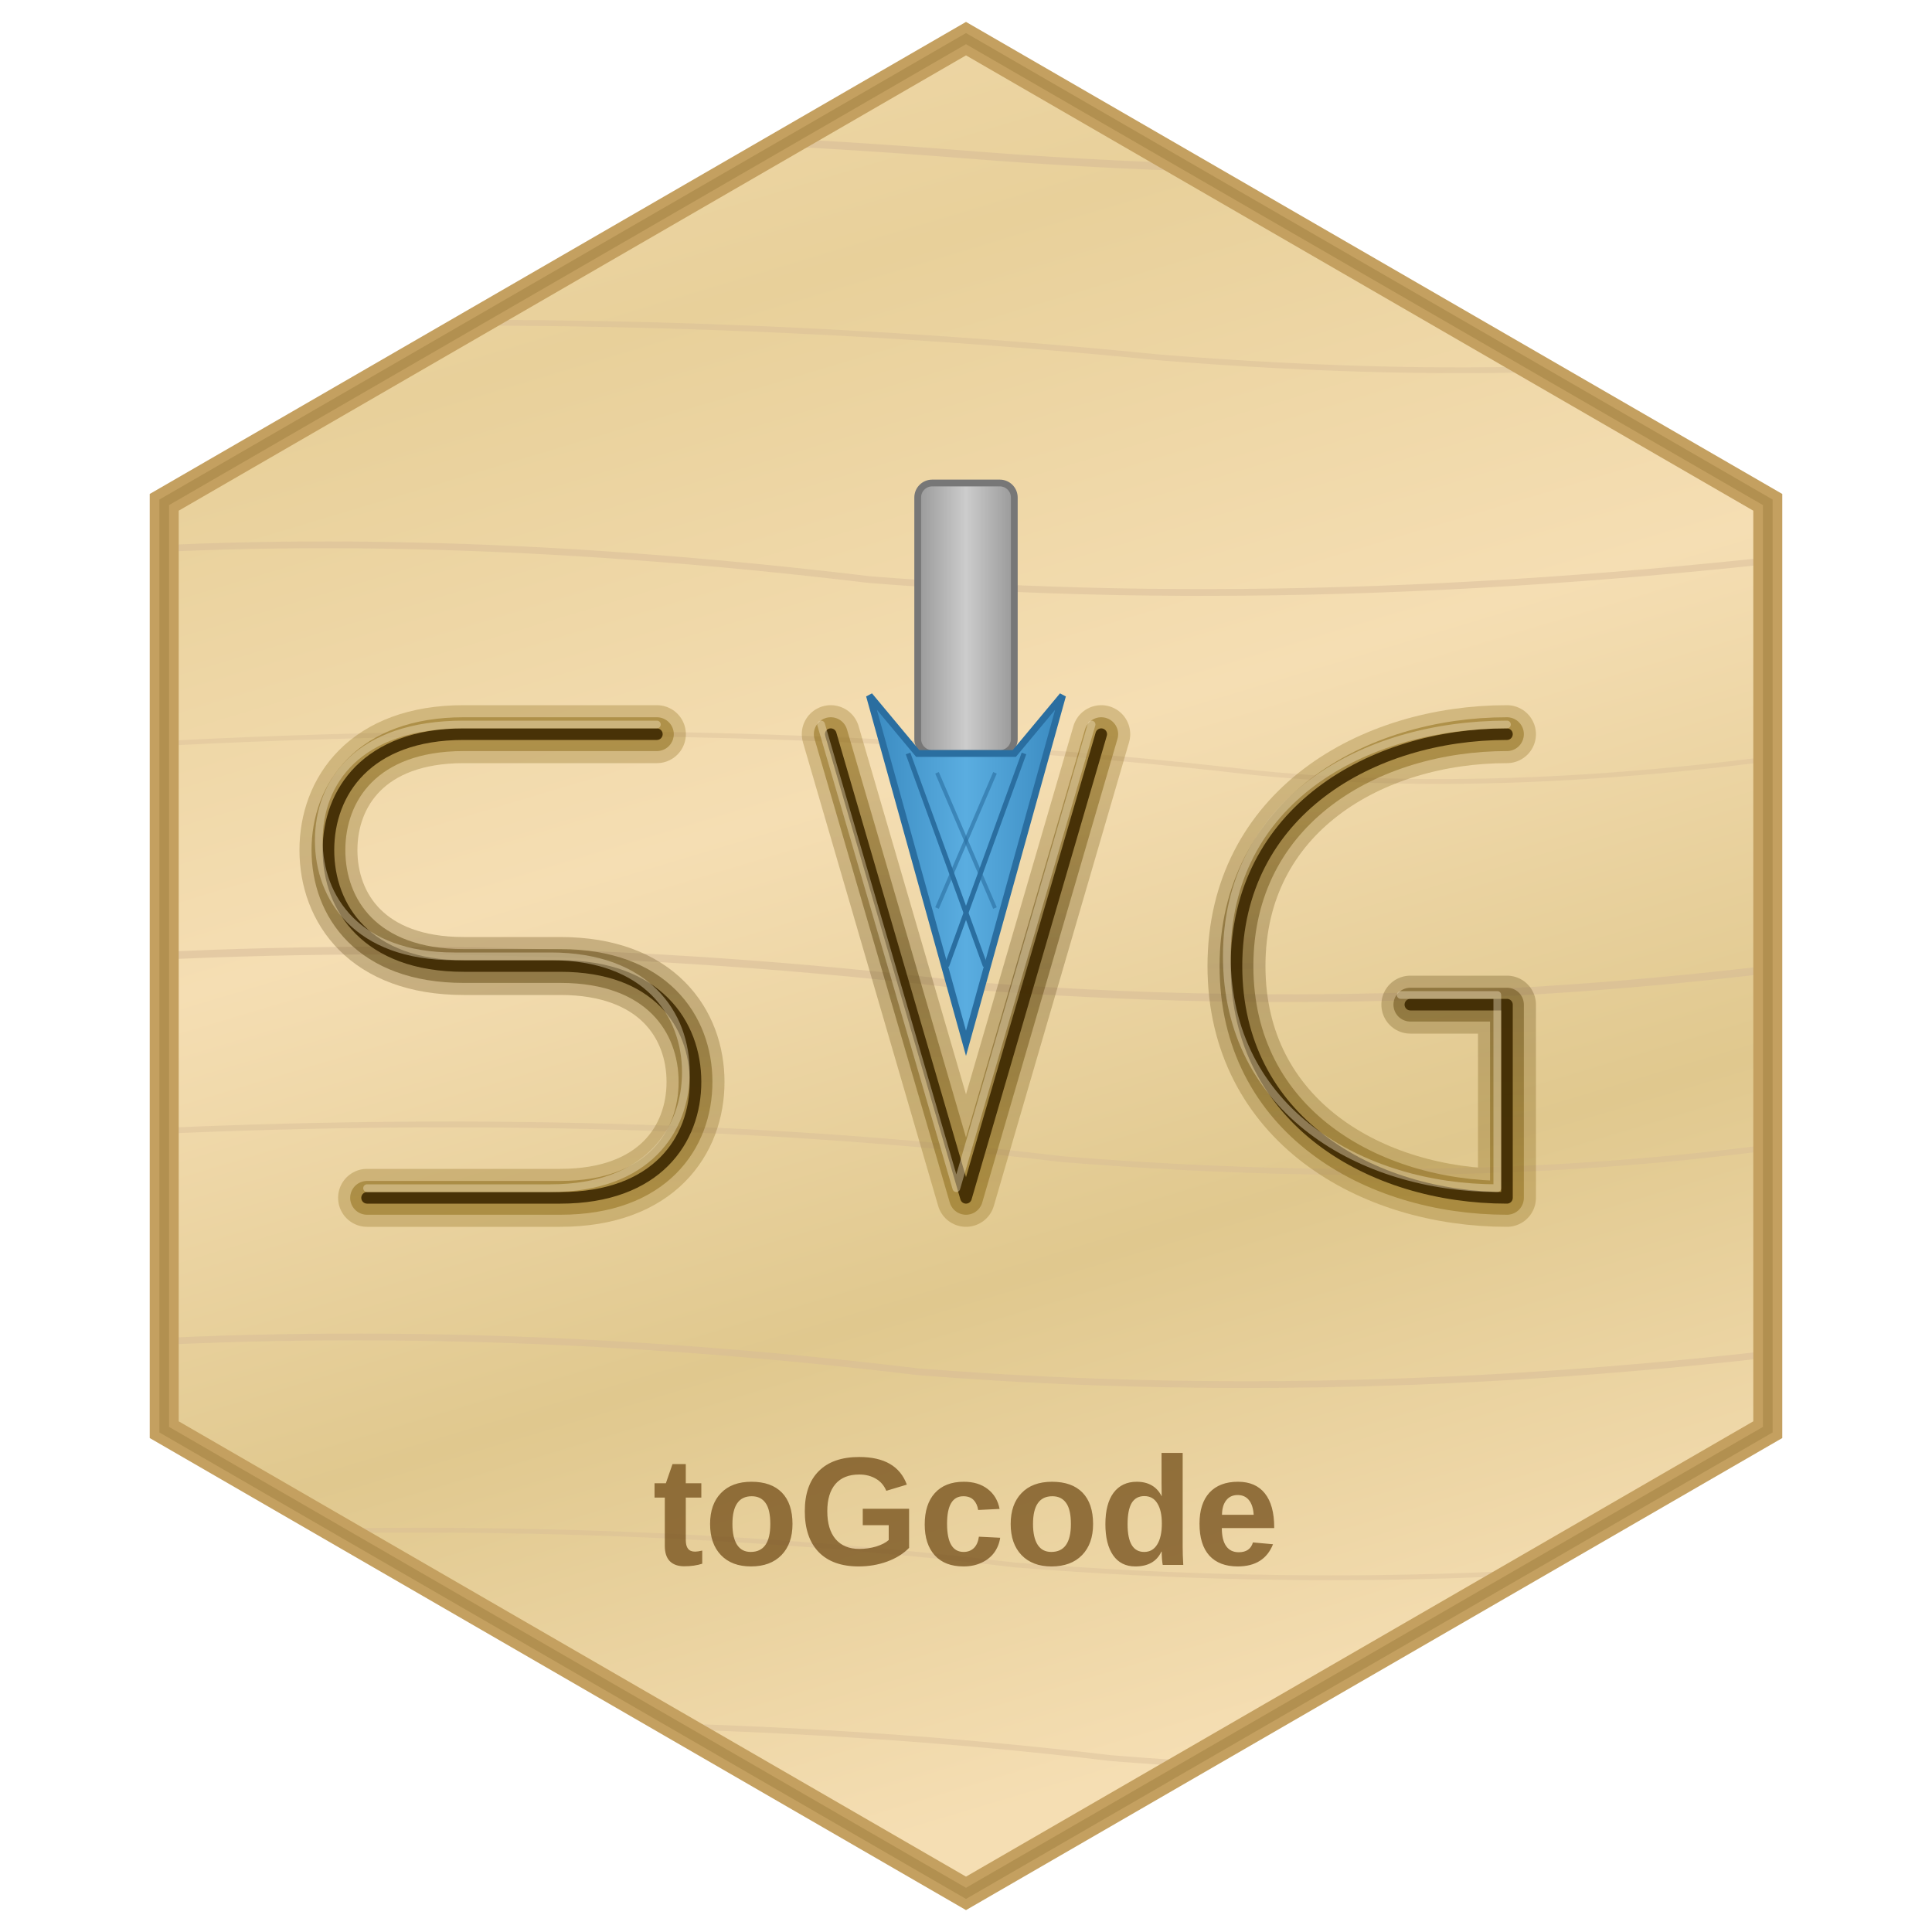
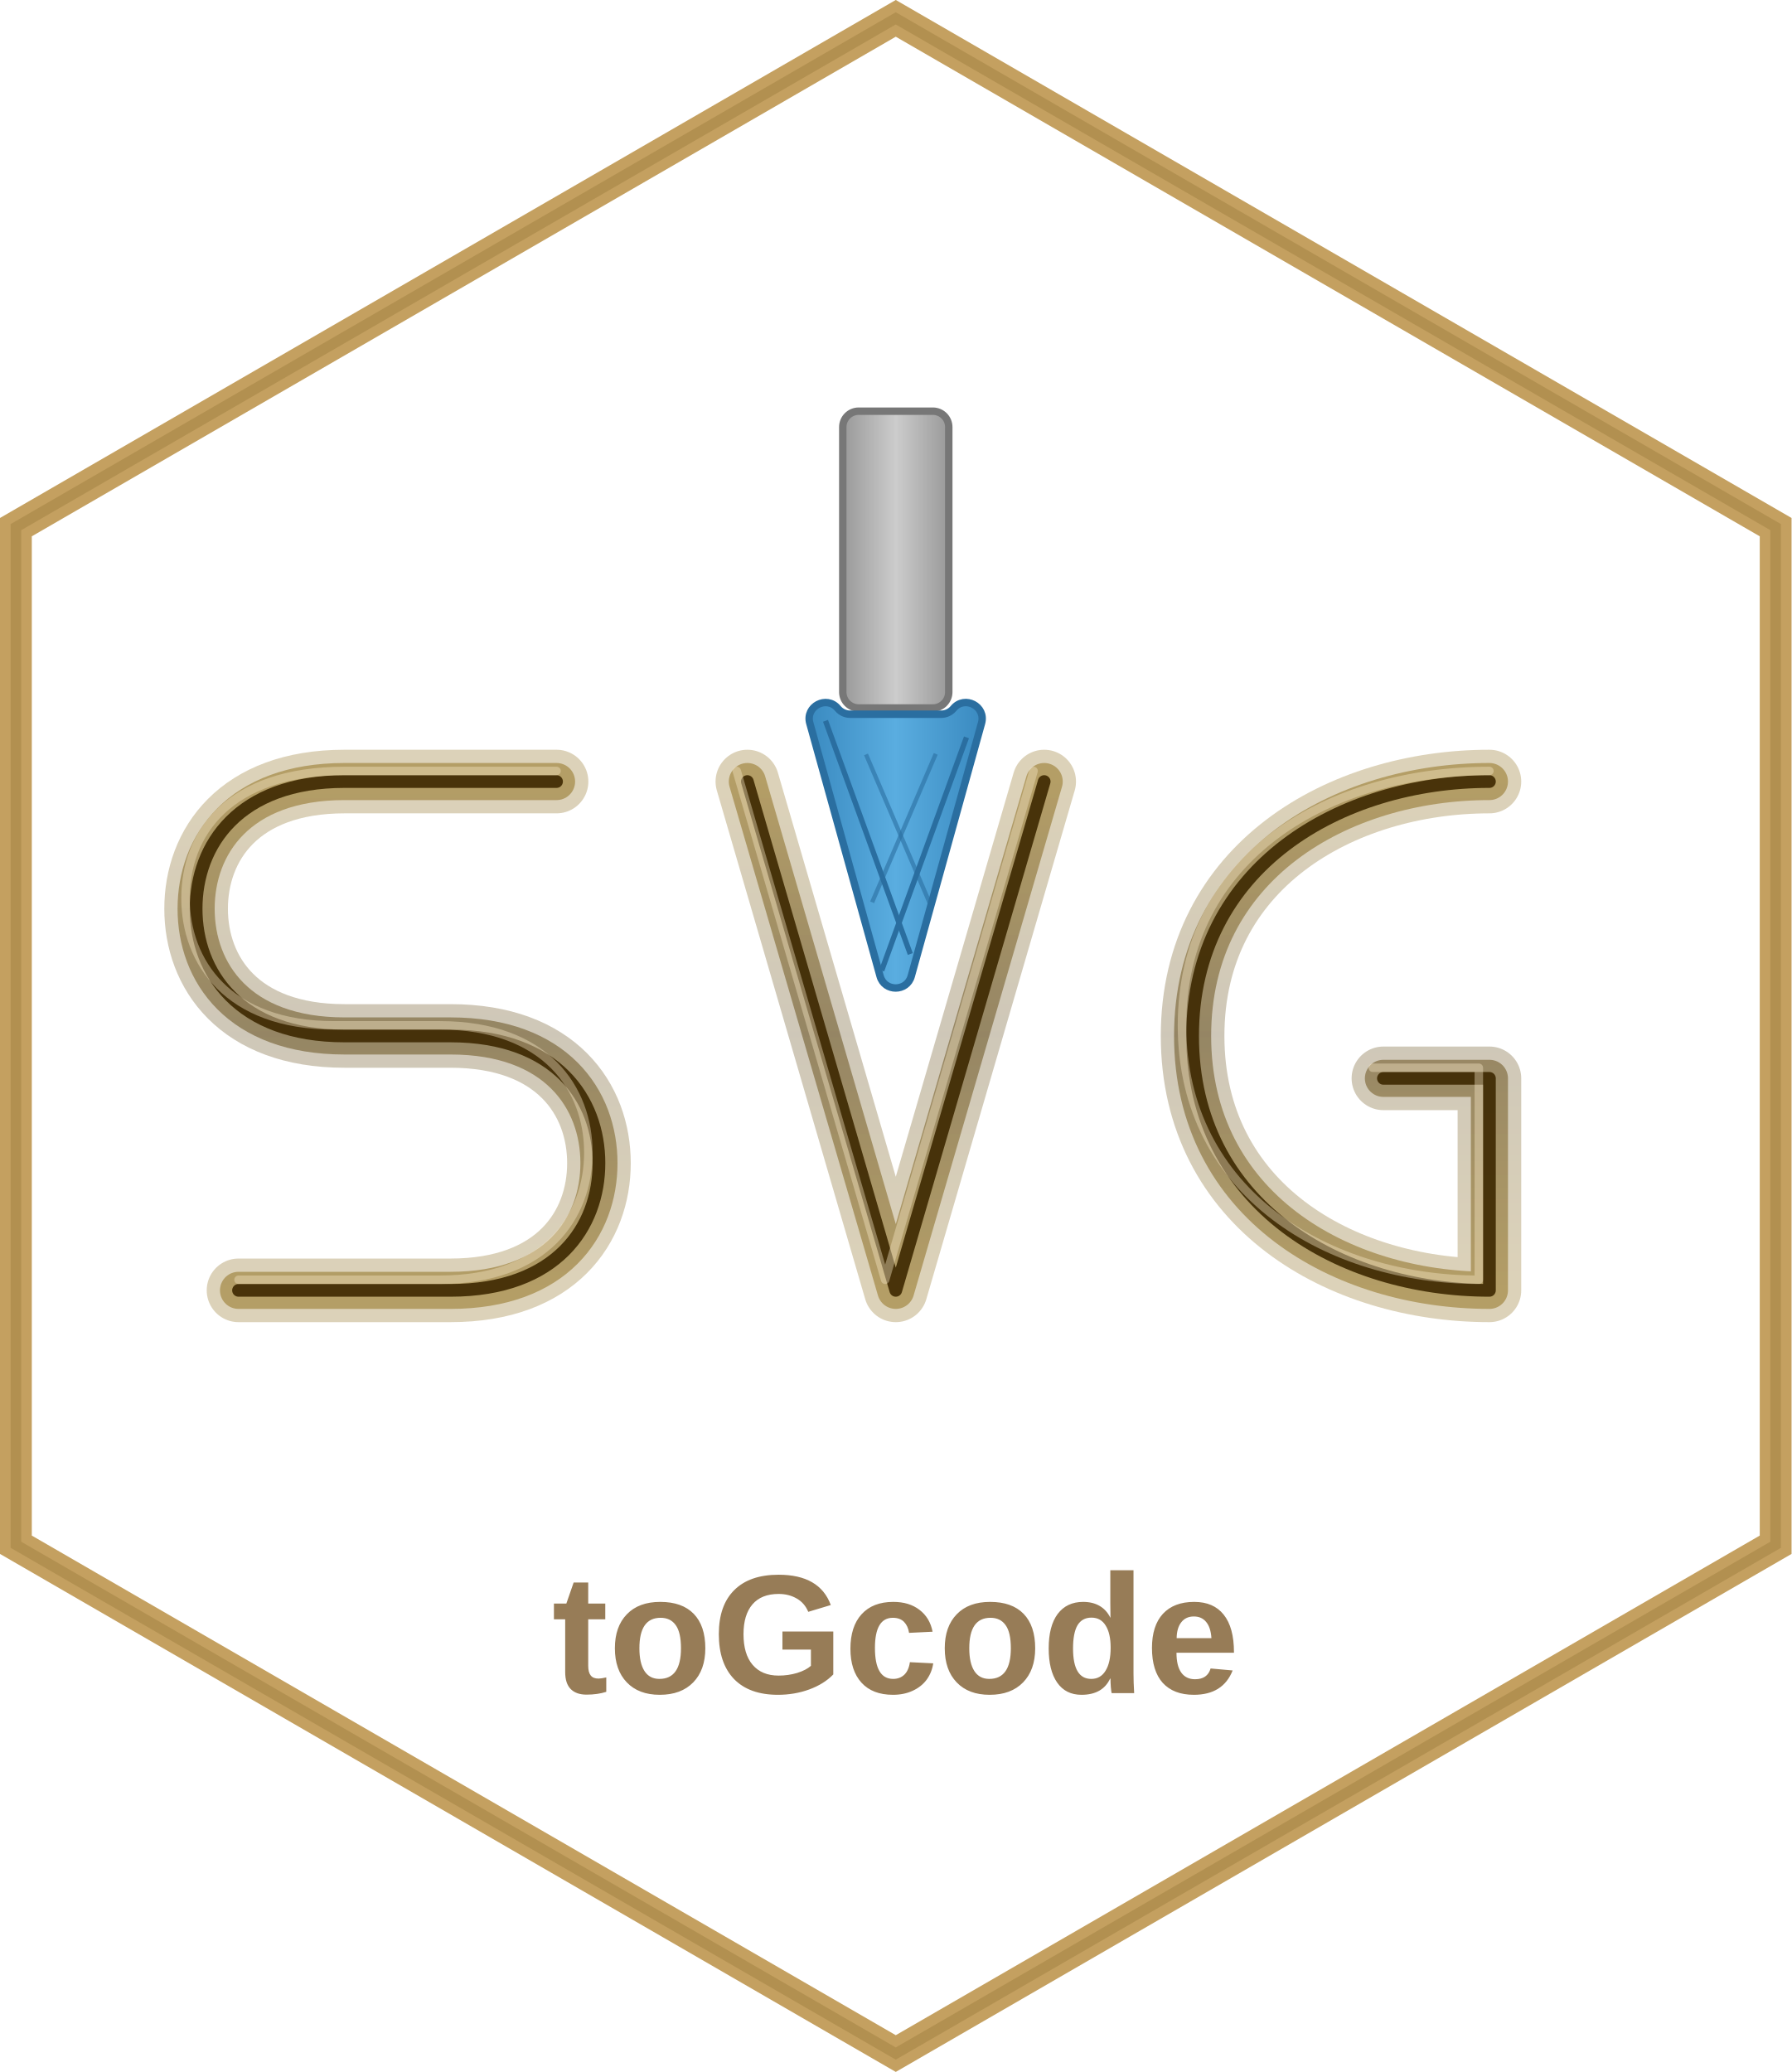
- <svg xmlns="http://www.w3.org/2000/svg" viewBox="0 0 200 200" width="200" height="200">
+ <svg xmlns="http://www.w3.org/2000/svg" id="Layer_1" data-name="Layer 1" viewBox="0 0 169 195.47">
  <defs>
-     <linearGradient id="woodGrad" x1="0" y1="0" x2="0.3" y2="1">
-       <stop offset="0%" stop-color="#F5DEB3" />
-       <stop offset="25%" stop-color="#E8D09A" />
-       <stop offset="50%" stop-color="#F5DEB3" />
-       <stop offset="75%" stop-color="#E0C88E" />
-       <stop offset="100%" stop-color="#F5DEB3" />
-     </linearGradient>
-     <pattern id="woodGrain" x="0" y="0" width="200" height="200" patternUnits="userSpaceOnUse">
-       <rect width="200" height="200" fill="url(#woodGrad)" />
-       <path d="M0,15 Q50,12 100,16 Q150,20 200,14" fill="none" stroke="#D4B896" stroke-width="0.8" opacity="0.5" />
-       <path d="M0,35 Q60,31 120,37 Q170,41 200,33" fill="none" stroke="#D4B896" stroke-width="0.6" opacity="0.4" />
-       <path d="M0,58 Q40,54 90,60 Q140,64 200,56" fill="none" stroke="#D4B896" stroke-width="0.7" opacity="0.45" />
-       <path d="M0,78 Q70,73 130,80 Q160,83 200,76" fill="none" stroke="#D4B896" stroke-width="0.5" opacity="0.35" />
-       <path d="M0,100 Q50,96 100,102 Q150,106 200,98" fill="none" stroke="#D4B896" stroke-width="0.8" opacity="0.5" />
-       <path d="M0,118 Q60,114 110,120 Q160,124 200,116" fill="none" stroke="#D4B896" stroke-width="0.6" opacity="0.4" />
-       <path d="M0,140 Q45,136 95,142 Q145,146 200,138" fill="none" stroke="#D4B896" stroke-width="0.7" opacity="0.45" />
-       <path d="M0,160 Q55,156 105,162 Q155,166 200,158" fill="none" stroke="#D4B896" stroke-width="0.5" opacity="0.35" />
-       <path d="M0,180 Q65,176 115,182 Q165,186 200,178" fill="none" stroke="#D4B896" stroke-width="0.6" opacity="0.4" />
+     <style>
+       .cls-1, .cls-2, .cls-3, .cls-4, .cls-5, .cls-6, .cls-7, .cls-8, .cls-9, .cls-10, .cls-11, .cls-12, .cls-13, .cls-14, .cls-15, .cls-16 {
+         fill: none;
+       }
+ 
+       .cls-2 {
+         opacity: .35;
+       }
+ 
+       .cls-2, .cls-3 {
+         stroke-width: .5px;
+       }
+ 
+       .cls-2, .cls-17, .cls-4, .cls-5, .cls-6, .cls-7, .cls-8, .cls-9, .cls-10, .cls-12, .cls-13, .cls-14, .cls-15, .cls-16 {
+         isolation: isolate;
+       }
+ 
+       .cls-2, .cls-4, .cls-9, .cls-10 {
+         stroke: #d4b896;
+       }
+ 
+       .cls-18 {
+         fill: url(#linear-gradient);
+       }
+ 
+       .cls-3, .cls-19, .cls-8 {
+         stroke: #2a6ea0;
+       }
+ 
+       .cls-17 {
+         fill: #6b4410;
+         font-family: Arial-BoldMT, Arial;
+         font-size: 16px;
+         font-weight: 700;
+         opacity: .7;
+       }
+ 
+       .cls-4 {
+         opacity: .45;
+       }
+ 
+       .cls-4, .cls-19, .cls-20 {
+         stroke-width: .7px;
+       }
+ 
+       .cls-19 {
+         fill: url(#linear-gradient-9);
+       }
+ 
+       .cls-5 {
+         stroke: url(#linear-gradient-3);
+       }
+ 
+       .cls-5, .cls-6, .cls-7 {
+         stroke-width: 3.5px;
+       }
+ 
+       .cls-5, .cls-6, .cls-7, .cls-9, .cls-13 {
+         opacity: .5;
+       }
+ 
+       .cls-5, .cls-6, .cls-7, .cls-11, .cls-12, .cls-14, .cls-15, .cls-16 {
+         stroke-linecap: round;
+         stroke-linejoin: round;
+       }
+ 
+       .cls-6 {
+         stroke: url(#linear-gradient-7);
+       }
+ 
+       .cls-7 {
+         stroke: url(#linear-gradient-5);
+       }
+ 
+       .cls-20 {
+         fill: url(#linear-gradient-8);
+         stroke: #777;
+       }
+ 
+       .cls-8 {
+         opacity: .6;
+         stroke-width: .4px;
+       }
+ 
+       .cls-21, .cls-10 {
+         opacity: .4;
+       }
+ 
+       .cls-22 {
+         fill: url(#woodGrain);
+         stroke: #c4a060;
+         stroke-width: 3px;
+       }
+ 
+       .cls-9, .cls-11 {
+         stroke-width: .8px;
+       }
+ 
+       .cls-10 {
+         stroke-width: .6px;
+       }
+ 
+       .cls-11 {
+         stroke: #f8e8c8;
+       }
+ 
+       .cls-12 {
+         opacity: .9;
+         stroke: #3d2800;
+         stroke-width: 1.2px;
+       }
+ 
+       .cls-13 {
+         stroke: #a08040;
+       }
+ 
+       .cls-14 {
+         stroke: url(#linear-gradient-4);
+       }
+ 
+       .cls-14, .cls-15, .cls-16 {
+         opacity: .3;
+         stroke-width: 6px;
+       }
+ 
+       .cls-15 {
+         stroke: url(#linear-gradient-2);
+       }
+ 
+       .cls-16 {
+         stroke: url(#linear-gradient-6);
+       }
+     </style>
+     <linearGradient id="linear-gradient" x1="7854.82" y1="-8450.95" x2="7855.12" y2="-8449.95" gradientTransform="translate(-1570899.07 -1689970.11) scale(200 -200)" gradientUnits="userSpaceOnUse">
+       <stop offset="0" stop-color="wheat" />
+       <stop offset=".25" stop-color="#e8d09a" />
+       <stop offset=".5" stop-color="wheat" />
+       <stop offset=".75" stop-color="#e0c88e" />
+       <stop offset="1" stop-color="wheat" />
+     </linearGradient>
+     <pattern id="woodGrain" x="0" y="0" width="200" height="200" patternTransform="translate(181.5 -15421.6) scale(1 -1)" patternUnits="userSpaceOnUse" viewBox="0 0 200 200">
+       <g>
+         <rect class="cls-1" width="200" height="200" />
+         <rect class="cls-18" width="200" height="200" />
+         <path class="cls-9" d="M0,185c33.33,2,66.67,1.67,100-1,33.33-2.67,66.67-2,100,2" />
+         <path class="cls-10" d="M0,165c40,2.67,80,2,120-2,33.33-2.67,60-1.33,80,4" />
+         <path class="cls-4" d="M0,142c26.67,2.67,56.67,2,90-2,33.33-2.67,70-1.33,110,4" />
+         <path class="cls-2" d="M0,122c46.67,3.33,90,2.67,130-2,20-2,43.33-.67,70,4" />
+         <path class="cls-9" d="M0,100c33.33,2.67,66.67,2,100-2,33.33-2.67,66.67-1.33,100,4" />
+         <path class="cls-10" d="M0,82c40,2.67,76.67,2,110-2,33.33-2.67,63.33-1.33,90,4" />
+         <path class="cls-4" d="M0,60c30,2.67,61.67,2,95-2,33.33-2.67,68.33-1.33,105,4" />
+         <path class="cls-2" d="M0,40c36.67,2.67,71.67,2,105-2,33.33-2.67,65-1.33,95,4" />
+         <path class="cls-10" d="M0,20c43.33,2.67,81.67,2,115-2,33.33-2.67,61.67-1.33,85,4" />
+       </g>
    </pattern>
-     <linearGradient id="grooveGrad" x1="0" y1="0" x2="0" y2="1">
-       <stop offset="0%" stop-color="#8B6914" />
-       <stop offset="50%" stop-color="#5C4410" />
-       <stop offset="100%" stop-color="#8B6914" />
-     </linearGradient>
-     <linearGradient id="shankGrad" x1="0" y1="0" x2="1" y2="0">
-       <stop offset="0%" stop-color="#999" />
-       <stop offset="50%" stop-color="#ccc" />
-       <stop offset="100%" stop-color="#999" />
-     </linearGradient>
-     <linearGradient id="fluteGrad" x1="0" y1="0" x2="1" y2="0">
-       <stop offset="0%" stop-color="#3a8ac0" />
-       <stop offset="50%" stop-color="#5aade0" />
-       <stop offset="100%" stop-color="#3a8ac0" />
+     <linearGradient id="linear-gradient-2" x1="-206.82" y1="511.94" x2="-206.82" y2="510.94" gradientTransform="translate(7896.5 24646.62) scale(38 -48)" gradientUnits="userSpaceOnUse">
+       <stop offset="0" stop-color="#8b6914" />
+       <stop offset=".5" stop-color="#5c4410" />
+       <stop offset="1" stop-color="#8b6914" />
+     </linearGradient>
+     <linearGradient id="linear-gradient-3" x1="-206.82" y1="511.94" x2="-206.82" y2="510.94" gradientTransform="translate(7896.5 24646.62) scale(38 -48)" gradientUnits="userSpaceOnUse">
+       <stop offset="0" stop-color="#8b6914" />
+       <stop offset=".5" stop-color="#5c4410" />
+       <stop offset="1" stop-color="#8b6914" />
+     </linearGradient>
+     <linearGradient id="linear-gradient-4" x1="-204.96" y1="511.94" x2="-204.96" y2="510.94" gradientTransform="translate(5823.5 24646.62) scale(28 -48)" gradientUnits="userSpaceOnUse">
+       <stop offset="0" stop-color="#8b6914" />
+       <stop offset=".5" stop-color="#5c4410" />
+       <stop offset="1" stop-color="#8b6914" />
+     </linearGradient>
+     <linearGradient id="linear-gradient-5" x1="-204.96" y1="511.94" x2="-204.96" y2="510.94" gradientTransform="translate(5823.5 24646.62) scale(28 -48)" gradientUnits="userSpaceOnUse">
+       <stop offset="0" stop-color="#8b6914" />
+       <stop offset=".5" stop-color="#5c4410" />
+       <stop offset="1" stop-color="#8b6914" />
+     </linearGradient>
+     <linearGradient id="linear-gradient-6" x1="-204.96" y1="511.94" x2="-204.96" y2="510.94" gradientTransform="translate(5865.5 24646.62) scale(28 -48)" gradientUnits="userSpaceOnUse">
+       <stop offset="0" stop-color="#8b6914" />
+       <stop offset=".5" stop-color="#5c4410" />
+       <stop offset="1" stop-color="#8b6914" />
+     </linearGradient>
+     <linearGradient id="linear-gradient-7" x1="-204.96" y1="511.94" x2="-204.96" y2="510.94" gradientTransform="translate(5865.5 24646.62) scale(28 -48)" gradientUnits="userSpaceOnUse">
+       <stop offset="0" stop-color="#8b6914" />
+       <stop offset=".5" stop-color="#5c4410" />
+       <stop offset="1" stop-color="#8b6914" />
+     </linearGradient>
+     <linearGradient id="linear-gradient-8" x1="-192.8" y1="506.98" x2="-191.8" y2="506.98" gradientTransform="translate(2007.5 14248.17) scale(10 -28)" gradientUnits="userSpaceOnUse">
+       <stop offset="0" stop-color="#999" />
+       <stop offset=".5" stop-color="#ccc" />
+       <stop offset="1" stop-color="#999" />
+     </linearGradient>
+     <linearGradient id="linear-gradient-9" x1="-202.56" y1="509.43" x2="-201.74" y2="509.43" gradientTransform="translate(4127.5 18419.15) scale(20 -36)" gradientUnits="userSpaceOnUse">
+       <stop offset="0" stop-color="#3a8ac0" />
+       <stop offset=".5" stop-color="#5aade0" />
+       <stop offset="1" stop-color="#3a8ac0" />
    </linearGradient>
  </defs>
-   <polygon points="100,4 183,52 183,148 100,196 17,148 17,52" fill="url(#woodGrain)" stroke="#C4A060" stroke-width="3" />
-   <polygon points="100,4 183,52 183,148 100,196 17,148 17,52" fill="none" stroke="#A08040" stroke-width="1" opacity="0.5" />
-   <g stroke="url(#grooveGrad)" fill="none" stroke-linecap="round" stroke-linejoin="round">
-     <path d="M68,76 L48,76 C38,76 34,82 34,88 C34,94 38,100 48,100 L58,100 C68,100 72,106 72,112 C72,118 68,124 58,124 L38,124" stroke-width="6" opacity="0.3" />
-     <path d="M68,76 L48,76 C38,76 34,82 34,88 C34,94 38,100 48,100 L58,100 C68,100 72,106 72,112 C72,118 68,124 58,124 L38,124" stroke-width="3.5" opacity="0.5" />
-     <path d="M68,76 L48,76 C38,76 34,82 34,88 C34,94 38,100 48,100 L58,100 C68,100 72,106 72,112 C72,118 68,124 58,124 L38,124" stroke="#3D2800" stroke-width="1.2" opacity="0.9" />
-     <path d="M86,76 L100,124 L114,76" stroke-width="6" opacity="0.3" />
-     <path d="M86,76 L100,124 L114,76" stroke-width="3.5" opacity="0.5" />
-     <path d="M86,76 L100,124 L114,76" stroke="#3D2800" stroke-width="1.2" opacity="0.9" />
-     <path d="M156,76 C142,76 128,84 128,100 C128,116 142,124 156,124 L156,104 L146,104" stroke-width="6" opacity="0.3" />
-     <path d="M156,76 C142,76 128,84 128,100 C128,116 142,124 156,124 L156,104 L146,104" stroke-width="3.5" opacity="0.5" />
-     <path d="M156,76 C142,76 128,84 128,100 C128,116 142,124 156,124 L156,104 L146,104" stroke="#3D2800" stroke-width="1.2" opacity="0.9" />
+   <polygon class="cls-22" points="84.5 1.73 167.5 49.73 167.5 145.73 84.5 193.73 1.5 145.73 1.5 49.73 84.5 1.73" />
+   <polygon class="cls-13" points="84.5 1.73 167.5 49.73 167.5 145.73 84.5 193.73 1.5 145.73 1.5 49.73 84.5 1.73" />
+   <g>
+     <path class="cls-15" d="M52.5,73.73h-20c-10,0-14,6-14,12s4,12,14,12h10c10,0,14,6,14,12s-4,12-14,12h-20" />
+     <path class="cls-5" d="M52.5,73.73h-20c-10,0-14,6-14,12s4,12,14,12h10c10,0,14,6,14,12s-4,12-14,12h-20" />
+     <path class="cls-12" d="M52.5,73.73h-20c-10,0-14,6-14,12s4,12,14,12h10c10,0,14,6,14,12s-4,12-14,12h-20" />
+     <path class="cls-14" d="M70.5,73.73l14,48,14-48" />
+     <path class="cls-7" d="M70.5,73.73l14,48,14-48" />
+     <path class="cls-12" d="M70.5,73.73l14,48,14-48" />
+     <path class="cls-16" d="M140.5,73.73c-14,0-28,8-28,24s14,24,28,24v-20h-10" />
+     <path class="cls-6" d="M140.5,73.73c-14,0-28,8-28,24s14,24,28,24v-20h-10" />
+     <path class="cls-12" d="M140.5,73.73c-14,0-28,8-28,24s14,24,28,24v-20h-10" />
  </g>
-   <g stroke="#F8E8C8" fill="none" stroke-linecap="round" stroke-linejoin="round" opacity="0.4">
-     <path d="M68,75 L48,75 C37,75 33,81 33,87 C33,93 37,99 47,99 L57,99 C67,99 71,105 71,111 C71,117 67,123 57,123 L38,123" stroke-width="0.8" />
-     <path d="M85,75 L99,123 L113,75" stroke-width="0.8" />
-     <path d="M156,75 C141,75 127,83 127,99 C127,115 141,123 155,123 L155,103 L145,103" stroke-width="0.8" />
+   <g class="cls-21">
+     <path class="cls-11" d="M52.5,72.73h-20c-11,0-15,6-15,12s4,12,14,12h10c10,0,14,6,14,12s-4,12-14,12h-19" />
+     <path class="cls-11" d="M69.5,72.73l14,48,14-48" />
+     <path class="cls-11" d="M140.5,72.73c-15,0-29,8-29,24s14,24,28,24v-20h-10" />
  </g>
-   <g transform="translate(100,108)">
-     <rect x="-5" y="-58" width="10" height="28" rx="1.5" fill="url(#shankGrad)" stroke="#777" stroke-width="0.7" />
-     <polygon points="-5,-30 5,-30 10,-36 0,0 -10,-36" fill="url(#fluteGrad)" stroke="#2a6ea0" stroke-width="0.7" />
-     <line x1="-6" y1="-30" x2="2" y2="-8" stroke="#2a6ea0" stroke-width="0.5" />
-     <line x1="6" y1="-30" x2="-2" y2="-8" stroke="#2a6ea0" stroke-width="0.5" />
-     <line x1="-3" y1="-28" x2="3" y2="-14" stroke="#2a6ea0" stroke-width="0.4" opacity="0.6" />
-     <line x1="3" y1="-28" x2="-3" y2="-14" stroke="#2a6ea0" stroke-width="0.4" opacity="0.6" />
-   </g>
-   <text x="100" y="162" font-family="Arial, sans-serif" font-weight="bold" font-size="16" fill="#6B4410" text-anchor="middle" opacity="0.7">toGcode</text>
+   <rect class="cls-20" x="79.5" y="38.79" width="10" height="28" rx="1.5" ry="1.5" />
+   <path class="cls-19" d="M80.21,67.38h8.57c.45,0,.88-.2,1.17-.55h0c1.05-1.26,3.08-.2,2.64,1.39l-6.63,23.87c-.41,1.49-2.53,1.49-2.94,0l-6.63-23.87c-.44-1.58,1.59-2.65,2.64-1.39h0c.29.35.72.55,1.17.55Z" />
+   <line class="cls-3" x1="77.87" y1="68" x2="85.87" y2="90" />
+   <line class="cls-3" x1="91.17" y1="69.56" x2="83.17" y2="91.56" />
+   <line class="cls-8" x1="81.69" y1="71.17" x2="87.69" y2="85.17" />
+   <line class="cls-8" x1="88.27" y1="71.12" x2="82.27" y2="85.12" />
+   <text class="cls-17" transform="translate(52.05 159.73)">
+     <tspan x="0" y="0">toGcode</tspan>
+   </text>
</svg>
